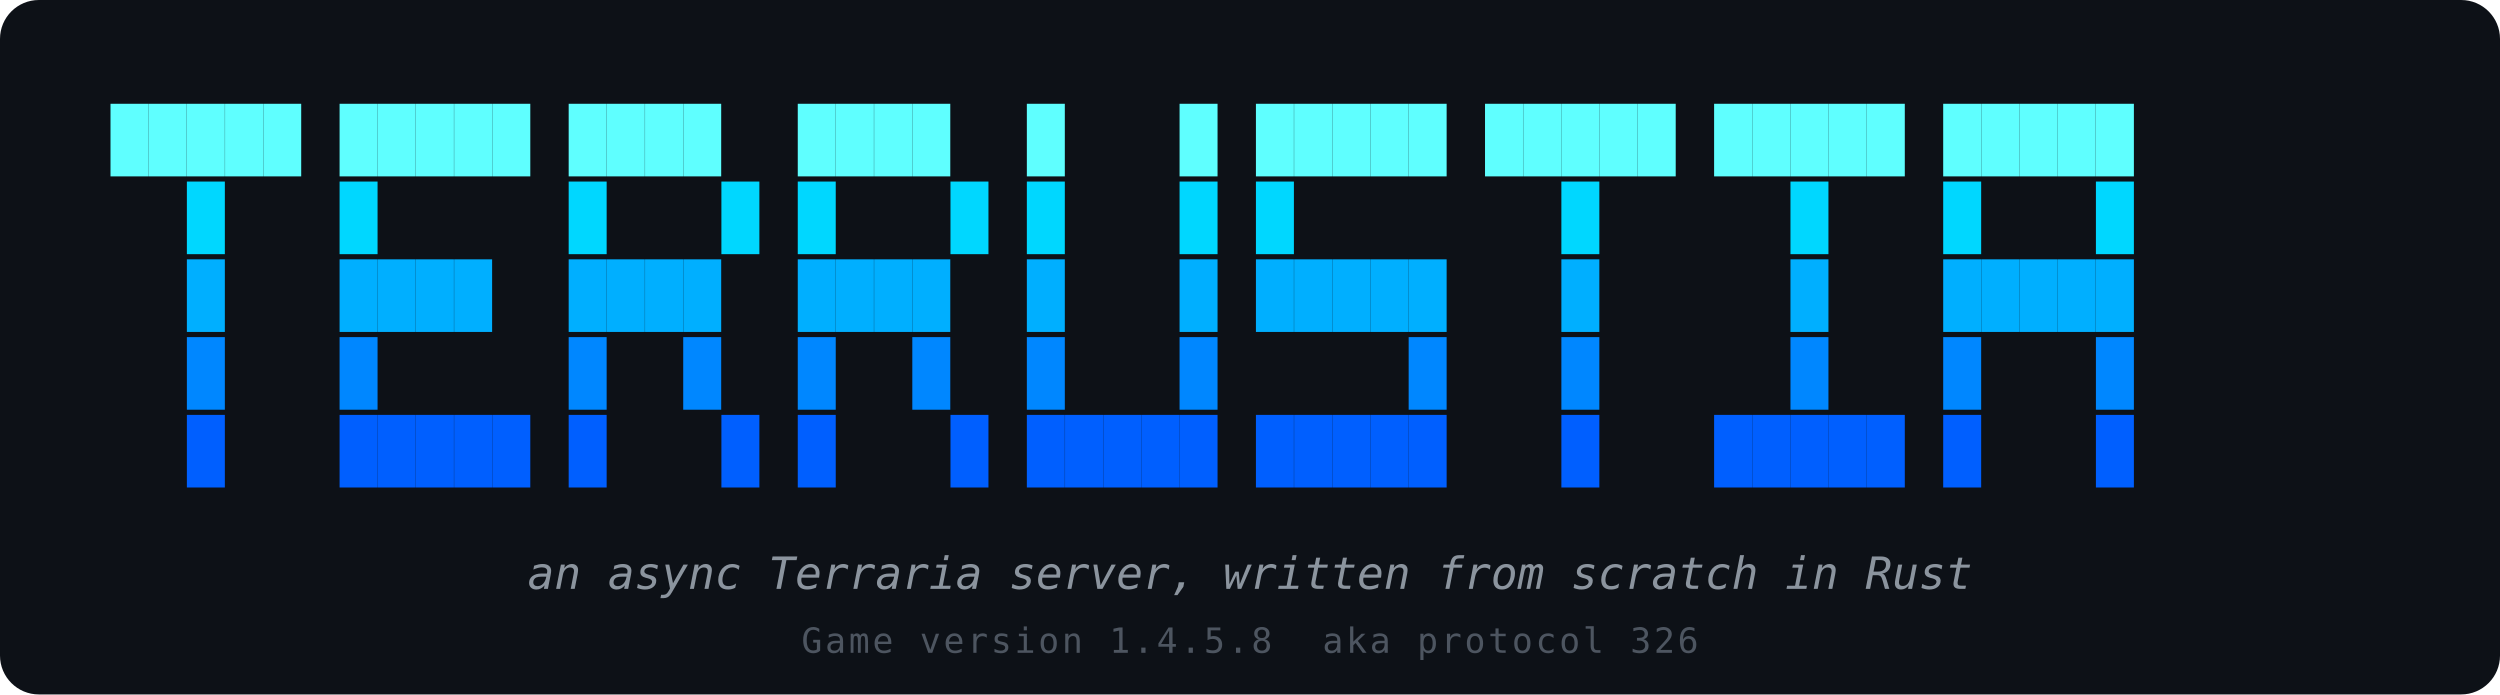
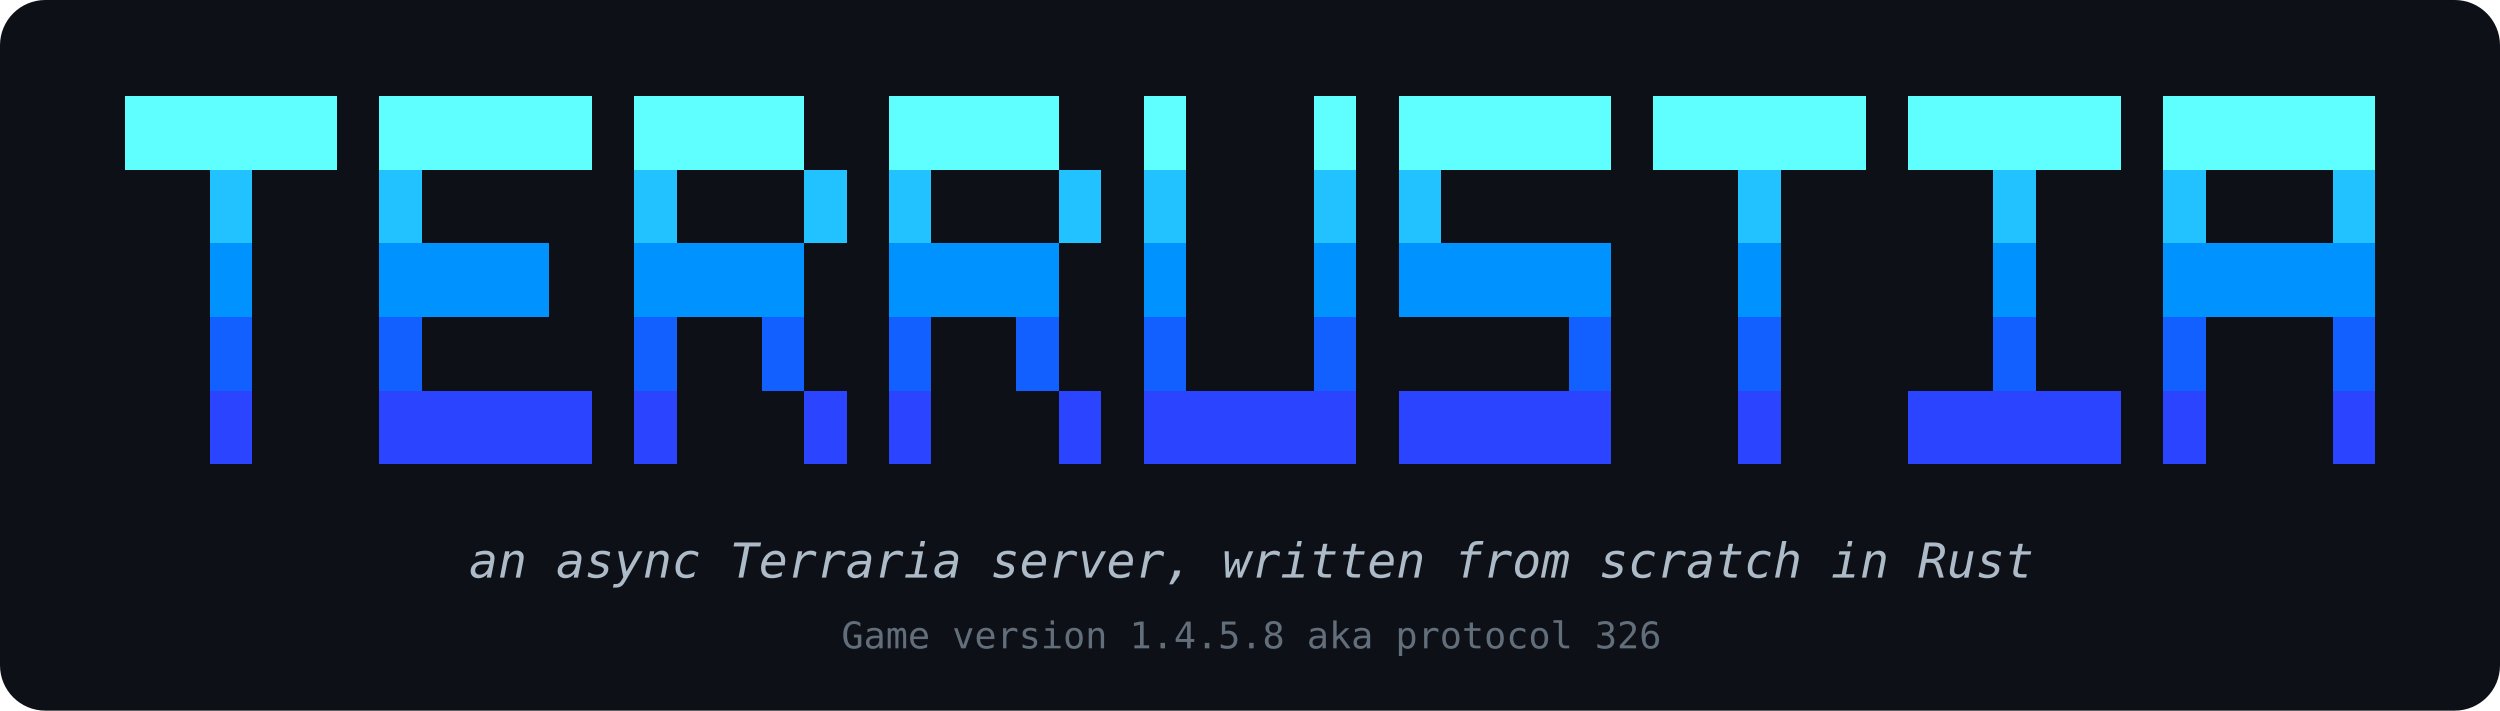
- <svg xmlns="http://www.w3.org/2000/svg" viewBox="0 0 900 250" width="900" height="250" font-family="ui-monospace, SFMono-Regular, 'SF Mono', Menlo, Consolas, 'DejaVu Sans Mono', monospace" xml:space="preserve">
-   <rect x="0" y="0" width="900" height="250" rx="14" fill="#0d1117" />
-   <g font-size="22" font-weight="700" xml:space="preserve" letter-spacing="0.5">
-     <text x="40" y="58" fill="#5fffff">█████ █████ ████  ████  █   █ █████ █████ █████ █████</text>
-     <text x="40" y="86" fill="#00d7ff">  █   █     █   █ █   █ █   █ █       █     █   █   █</text>
-     <text x="40" y="114" fill="#00afff">  █   ████  ████  ████  █   █ █████   █     █   █████</text>
-     <text x="40" y="142" fill="#0087ff">  █   █     █  █  █  █  █   █     █   █     █   █   █</text>
-     <text x="40" y="170" fill="#005fff">  █   █████ █   █ █   █ █████ █████   █   █████ █   █</text>
+ <svg xmlns="http://www.w3.org/2000/svg" viewBox="0 0 883 251" width="883" height="251" font-family="ui-monospace, SFMono-Regular, 'SF Mono', Menlo, Consolas, 'DejaVu Sans Mono', monospace">
+   <rect x="0" y="0" width="883" height="251" rx="16" fill="#0d1117" />
+   <g shape-rendering="crispEdges">
+     <rect x="44" y="34" width="15" height="26" fill="#5fffff" />
+     <rect x="59" y="34" width="15" height="26" fill="#5fffff" />
+     <rect x="74" y="34" width="15" height="26" fill="#5fffff" />
+     <rect x="89" y="34" width="15" height="26" fill="#5fffff" />
+     <rect x="104" y="34" width="15" height="26" fill="#5fffff" />
+     <rect x="134" y="34" width="15" height="26" fill="#5fffff" />
+     <rect x="149" y="34" width="15" height="26" fill="#5fffff" />
+     <rect x="164" y="34" width="15" height="26" fill="#5fffff" />
+     <rect x="179" y="34" width="15" height="26" fill="#5fffff" />
+     <rect x="194" y="34" width="15" height="26" fill="#5fffff" />
+     <rect x="224" y="34" width="15" height="26" fill="#5fffff" />
+     <rect x="239" y="34" width="15" height="26" fill="#5fffff" />
+     <rect x="254" y="34" width="15" height="26" fill="#5fffff" />
+     <rect x="269" y="34" width="15" height="26" fill="#5fffff" />
+     <rect x="314" y="34" width="15" height="26" fill="#5fffff" />
+     <rect x="329" y="34" width="15" height="26" fill="#5fffff" />
+     <rect x="344" y="34" width="15" height="26" fill="#5fffff" />
+     <rect x="359" y="34" width="15" height="26" fill="#5fffff" />
+     <rect x="404" y="34" width="15" height="26" fill="#5fffff" />
+     <rect x="464" y="34" width="15" height="26" fill="#5fffff" />
+     <rect x="494" y="34" width="15" height="26" fill="#5fffff" />
+     <rect x="509" y="34" width="15" height="26" fill="#5fffff" />
+     <rect x="524" y="34" width="15" height="26" fill="#5fffff" />
+     <rect x="539" y="34" width="15" height="26" fill="#5fffff" />
+     <rect x="554" y="34" width="15" height="26" fill="#5fffff" />
+     <rect x="584" y="34" width="15" height="26" fill="#5fffff" />
+     <rect x="599" y="34" width="15" height="26" fill="#5fffff" />
+     <rect x="614" y="34" width="15" height="26" fill="#5fffff" />
+     <rect x="629" y="34" width="15" height="26" fill="#5fffff" />
+     <rect x="644" y="34" width="15" height="26" fill="#5fffff" />
+     <rect x="674" y="34" width="15" height="26" fill="#5fffff" />
+     <rect x="689" y="34" width="15" height="26" fill="#5fffff" />
+     <rect x="704" y="34" width="15" height="26" fill="#5fffff" />
+     <rect x="719" y="34" width="15" height="26" fill="#5fffff" />
+     <rect x="734" y="34" width="15" height="26" fill="#5fffff" />
+     <rect x="764" y="34" width="15" height="26" fill="#5fffff" />
+     <rect x="779" y="34" width="15" height="26" fill="#5fffff" />
+     <rect x="794" y="34" width="15" height="26" fill="#5fffff" />
+     <rect x="809" y="34" width="15" height="26" fill="#5fffff" />
+     <rect x="824" y="34" width="15" height="26" fill="#5fffff" />
+     <rect x="74" y="60" width="15" height="26" fill="#22c1ff" />
+     <rect x="134" y="60" width="15" height="26" fill="#22c1ff" />
+     <rect x="224" y="60" width="15" height="26" fill="#22c1ff" />
+     <rect x="284" y="60" width="15" height="26" fill="#22c1ff" />
+     <rect x="314" y="60" width="15" height="26" fill="#22c1ff" />
+     <rect x="374" y="60" width="15" height="26" fill="#22c1ff" />
+     <rect x="404" y="60" width="15" height="26" fill="#22c1ff" />
+     <rect x="464" y="60" width="15" height="26" fill="#22c1ff" />
+     <rect x="494" y="60" width="15" height="26" fill="#22c1ff" />
+     <rect x="614" y="60" width="15" height="26" fill="#22c1ff" />
+     <rect x="704" y="60" width="15" height="26" fill="#22c1ff" />
+     <rect x="764" y="60" width="15" height="26" fill="#22c1ff" />
+     <rect x="824" y="60" width="15" height="26" fill="#22c1ff" />
+     <rect x="74" y="86" width="15" height="26" fill="#0092ff" />
+     <rect x="134" y="86" width="15" height="26" fill="#0092ff" />
+     <rect x="149" y="86" width="15" height="26" fill="#0092ff" />
+     <rect x="164" y="86" width="15" height="26" fill="#0092ff" />
+     <rect x="179" y="86" width="15" height="26" fill="#0092ff" />
+     <rect x="224" y="86" width="15" height="26" fill="#0092ff" />
+     <rect x="239" y="86" width="15" height="26" fill="#0092ff" />
+     <rect x="254" y="86" width="15" height="26" fill="#0092ff" />
+     <rect x="269" y="86" width="15" height="26" fill="#0092ff" />
+     <rect x="314" y="86" width="15" height="26" fill="#0092ff" />
+     <rect x="329" y="86" width="15" height="26" fill="#0092ff" />
+     <rect x="344" y="86" width="15" height="26" fill="#0092ff" />
+     <rect x="359" y="86" width="15" height="26" fill="#0092ff" />
+     <rect x="404" y="86" width="15" height="26" fill="#0092ff" />
+     <rect x="464" y="86" width="15" height="26" fill="#0092ff" />
+     <rect x="494" y="86" width="15" height="26" fill="#0092ff" />
+     <rect x="509" y="86" width="15" height="26" fill="#0092ff" />
+     <rect x="524" y="86" width="15" height="26" fill="#0092ff" />
+     <rect x="539" y="86" width="15" height="26" fill="#0092ff" />
+     <rect x="554" y="86" width="15" height="26" fill="#0092ff" />
+     <rect x="614" y="86" width="15" height="26" fill="#0092ff" />
+     <rect x="704" y="86" width="15" height="26" fill="#0092ff" />
+     <rect x="764" y="86" width="15" height="26" fill="#0092ff" />
+     <rect x="779" y="86" width="15" height="26" fill="#0092ff" />
+     <rect x="794" y="86" width="15" height="26" fill="#0092ff" />
+     <rect x="809" y="86" width="15" height="26" fill="#0092ff" />
+     <rect x="824" y="86" width="15" height="26" fill="#0092ff" />
+     <rect x="74" y="112" width="15" height="26" fill="#1160ff" />
+     <rect x="134" y="112" width="15" height="26" fill="#1160ff" />
+     <rect x="224" y="112" width="15" height="26" fill="#1160ff" />
+     <rect x="269" y="112" width="15" height="26" fill="#1160ff" />
+     <rect x="314" y="112" width="15" height="26" fill="#1160ff" />
+     <rect x="359" y="112" width="15" height="26" fill="#1160ff" />
+     <rect x="404" y="112" width="15" height="26" fill="#1160ff" />
+     <rect x="464" y="112" width="15" height="26" fill="#1160ff" />
+     <rect x="554" y="112" width="15" height="26" fill="#1160ff" />
+     <rect x="614" y="112" width="15" height="26" fill="#1160ff" />
+     <rect x="704" y="112" width="15" height="26" fill="#1160ff" />
+     <rect x="764" y="112" width="15" height="26" fill="#1160ff" />
+     <rect x="824" y="112" width="15" height="26" fill="#1160ff" />
+     <rect x="74" y="138" width="15" height="26" fill="#2a44ff" />
+     <rect x="134" y="138" width="15" height="26" fill="#2a44ff" />
+     <rect x="149" y="138" width="15" height="26" fill="#2a44ff" />
+     <rect x="164" y="138" width="15" height="26" fill="#2a44ff" />
+     <rect x="179" y="138" width="15" height="26" fill="#2a44ff" />
+     <rect x="194" y="138" width="15" height="26" fill="#2a44ff" />
+     <rect x="224" y="138" width="15" height="26" fill="#2a44ff" />
+     <rect x="284" y="138" width="15" height="26" fill="#2a44ff" />
+     <rect x="314" y="138" width="15" height="26" fill="#2a44ff" />
+     <rect x="374" y="138" width="15" height="26" fill="#2a44ff" />
+     <rect x="404" y="138" width="15" height="26" fill="#2a44ff" />
+     <rect x="419" y="138" width="15" height="26" fill="#2a44ff" />
+     <rect x="434" y="138" width="15" height="26" fill="#2a44ff" />
+     <rect x="449" y="138" width="15" height="26" fill="#2a44ff" />
+     <rect x="464" y="138" width="15" height="26" fill="#2a44ff" />
+     <rect x="494" y="138" width="15" height="26" fill="#2a44ff" />
+     <rect x="509" y="138" width="15" height="26" fill="#2a44ff" />
+     <rect x="524" y="138" width="15" height="26" fill="#2a44ff" />
+     <rect x="539" y="138" width="15" height="26" fill="#2a44ff" />
+     <rect x="554" y="138" width="15" height="26" fill="#2a44ff" />
+     <rect x="614" y="138" width="15" height="26" fill="#2a44ff" />
+     <rect x="674" y="138" width="15" height="26" fill="#2a44ff" />
+     <rect x="689" y="138" width="15" height="26" fill="#2a44ff" />
+     <rect x="704" y="138" width="15" height="26" fill="#2a44ff" />
+     <rect x="719" y="138" width="15" height="26" fill="#2a44ff" />
+     <rect x="734" y="138" width="15" height="26" fill="#2a44ff" />
+     <rect x="764" y="138" width="15" height="26" fill="#2a44ff" />
+     <rect x="824" y="138" width="15" height="26" fill="#2a44ff" />
  </g>
-   <text x="450" y="212" text-anchor="middle" font-size="16" font-style="italic" fill="#8b949e">an async Terraria server, written from scratch in Rust</text>
-   <text x="450" y="235" text-anchor="middle" font-size="12.5" letter-spacing="1" fill="#4d5560">Game version 1.4.5.8  aka protocol 326</text>
+   <text x="442" y="204" text-anchor="middle" font-size="17" font-style="italic" fill="#adbac7">an async Terraria server, written from scratch in Rust</text>
+   <text x="442" y="229" text-anchor="middle" font-size="13" fill="#636e7b">Game version 1.4.5.8  aka protocol 326</text>
</svg>
